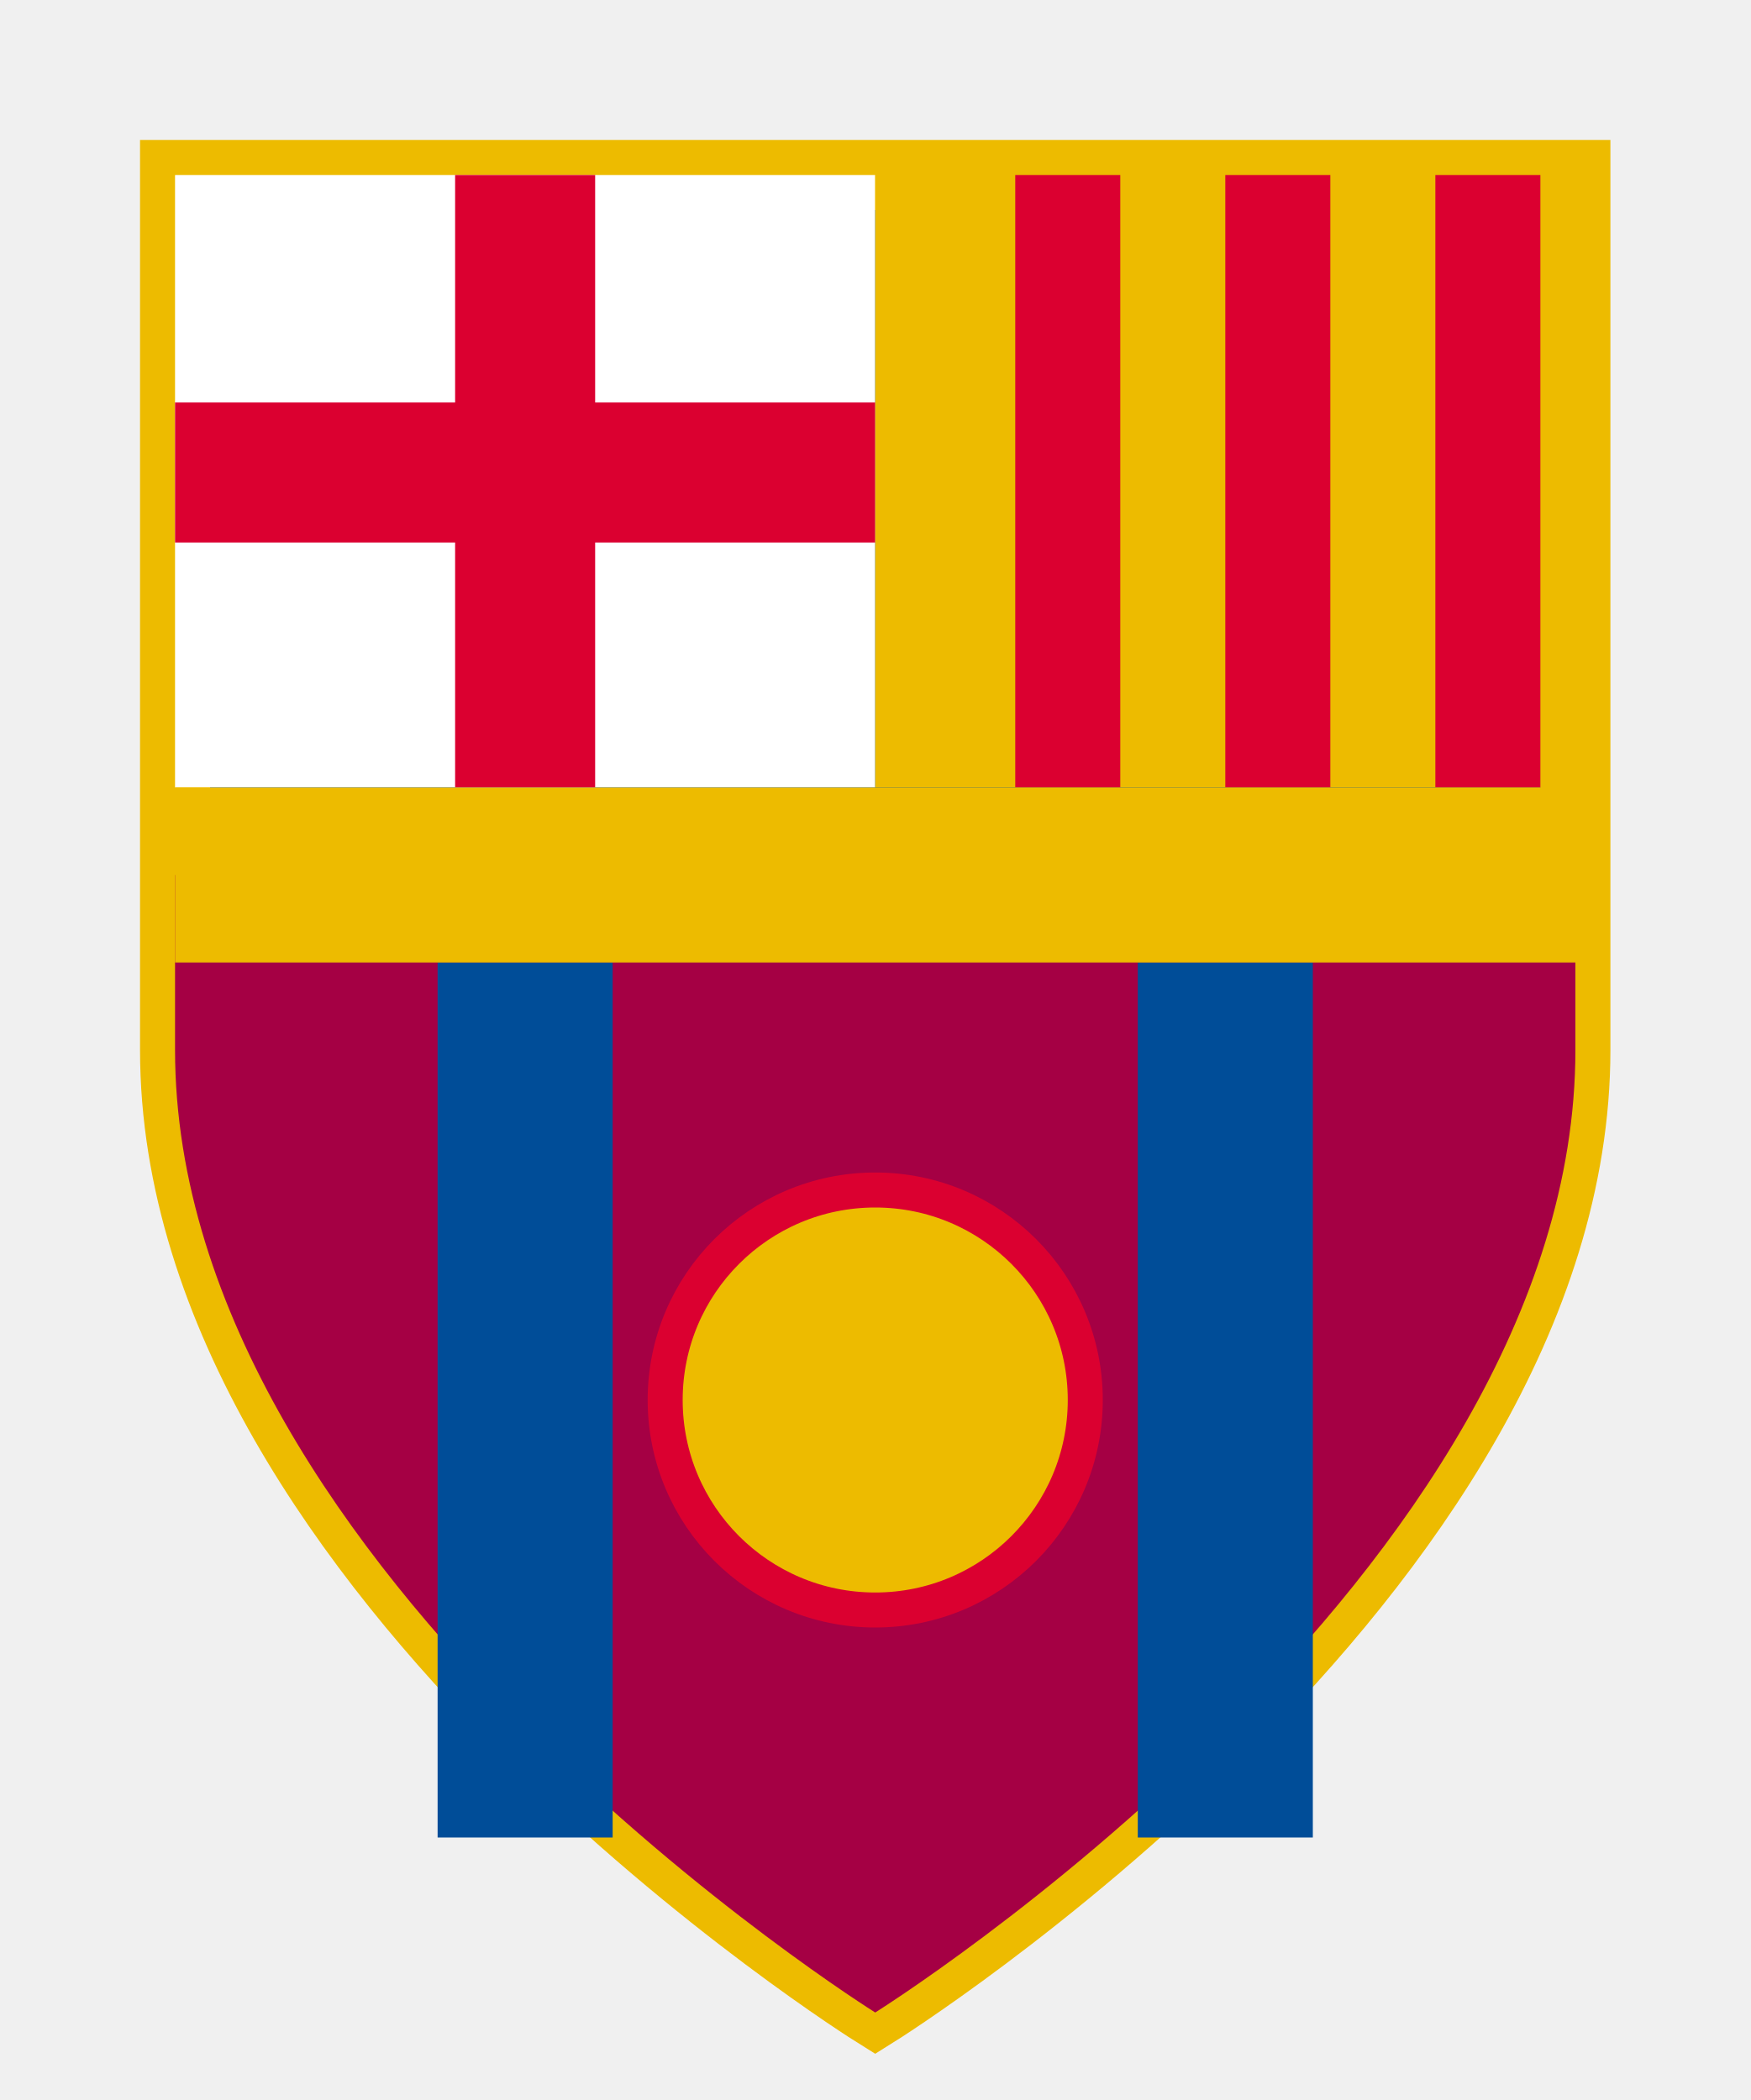
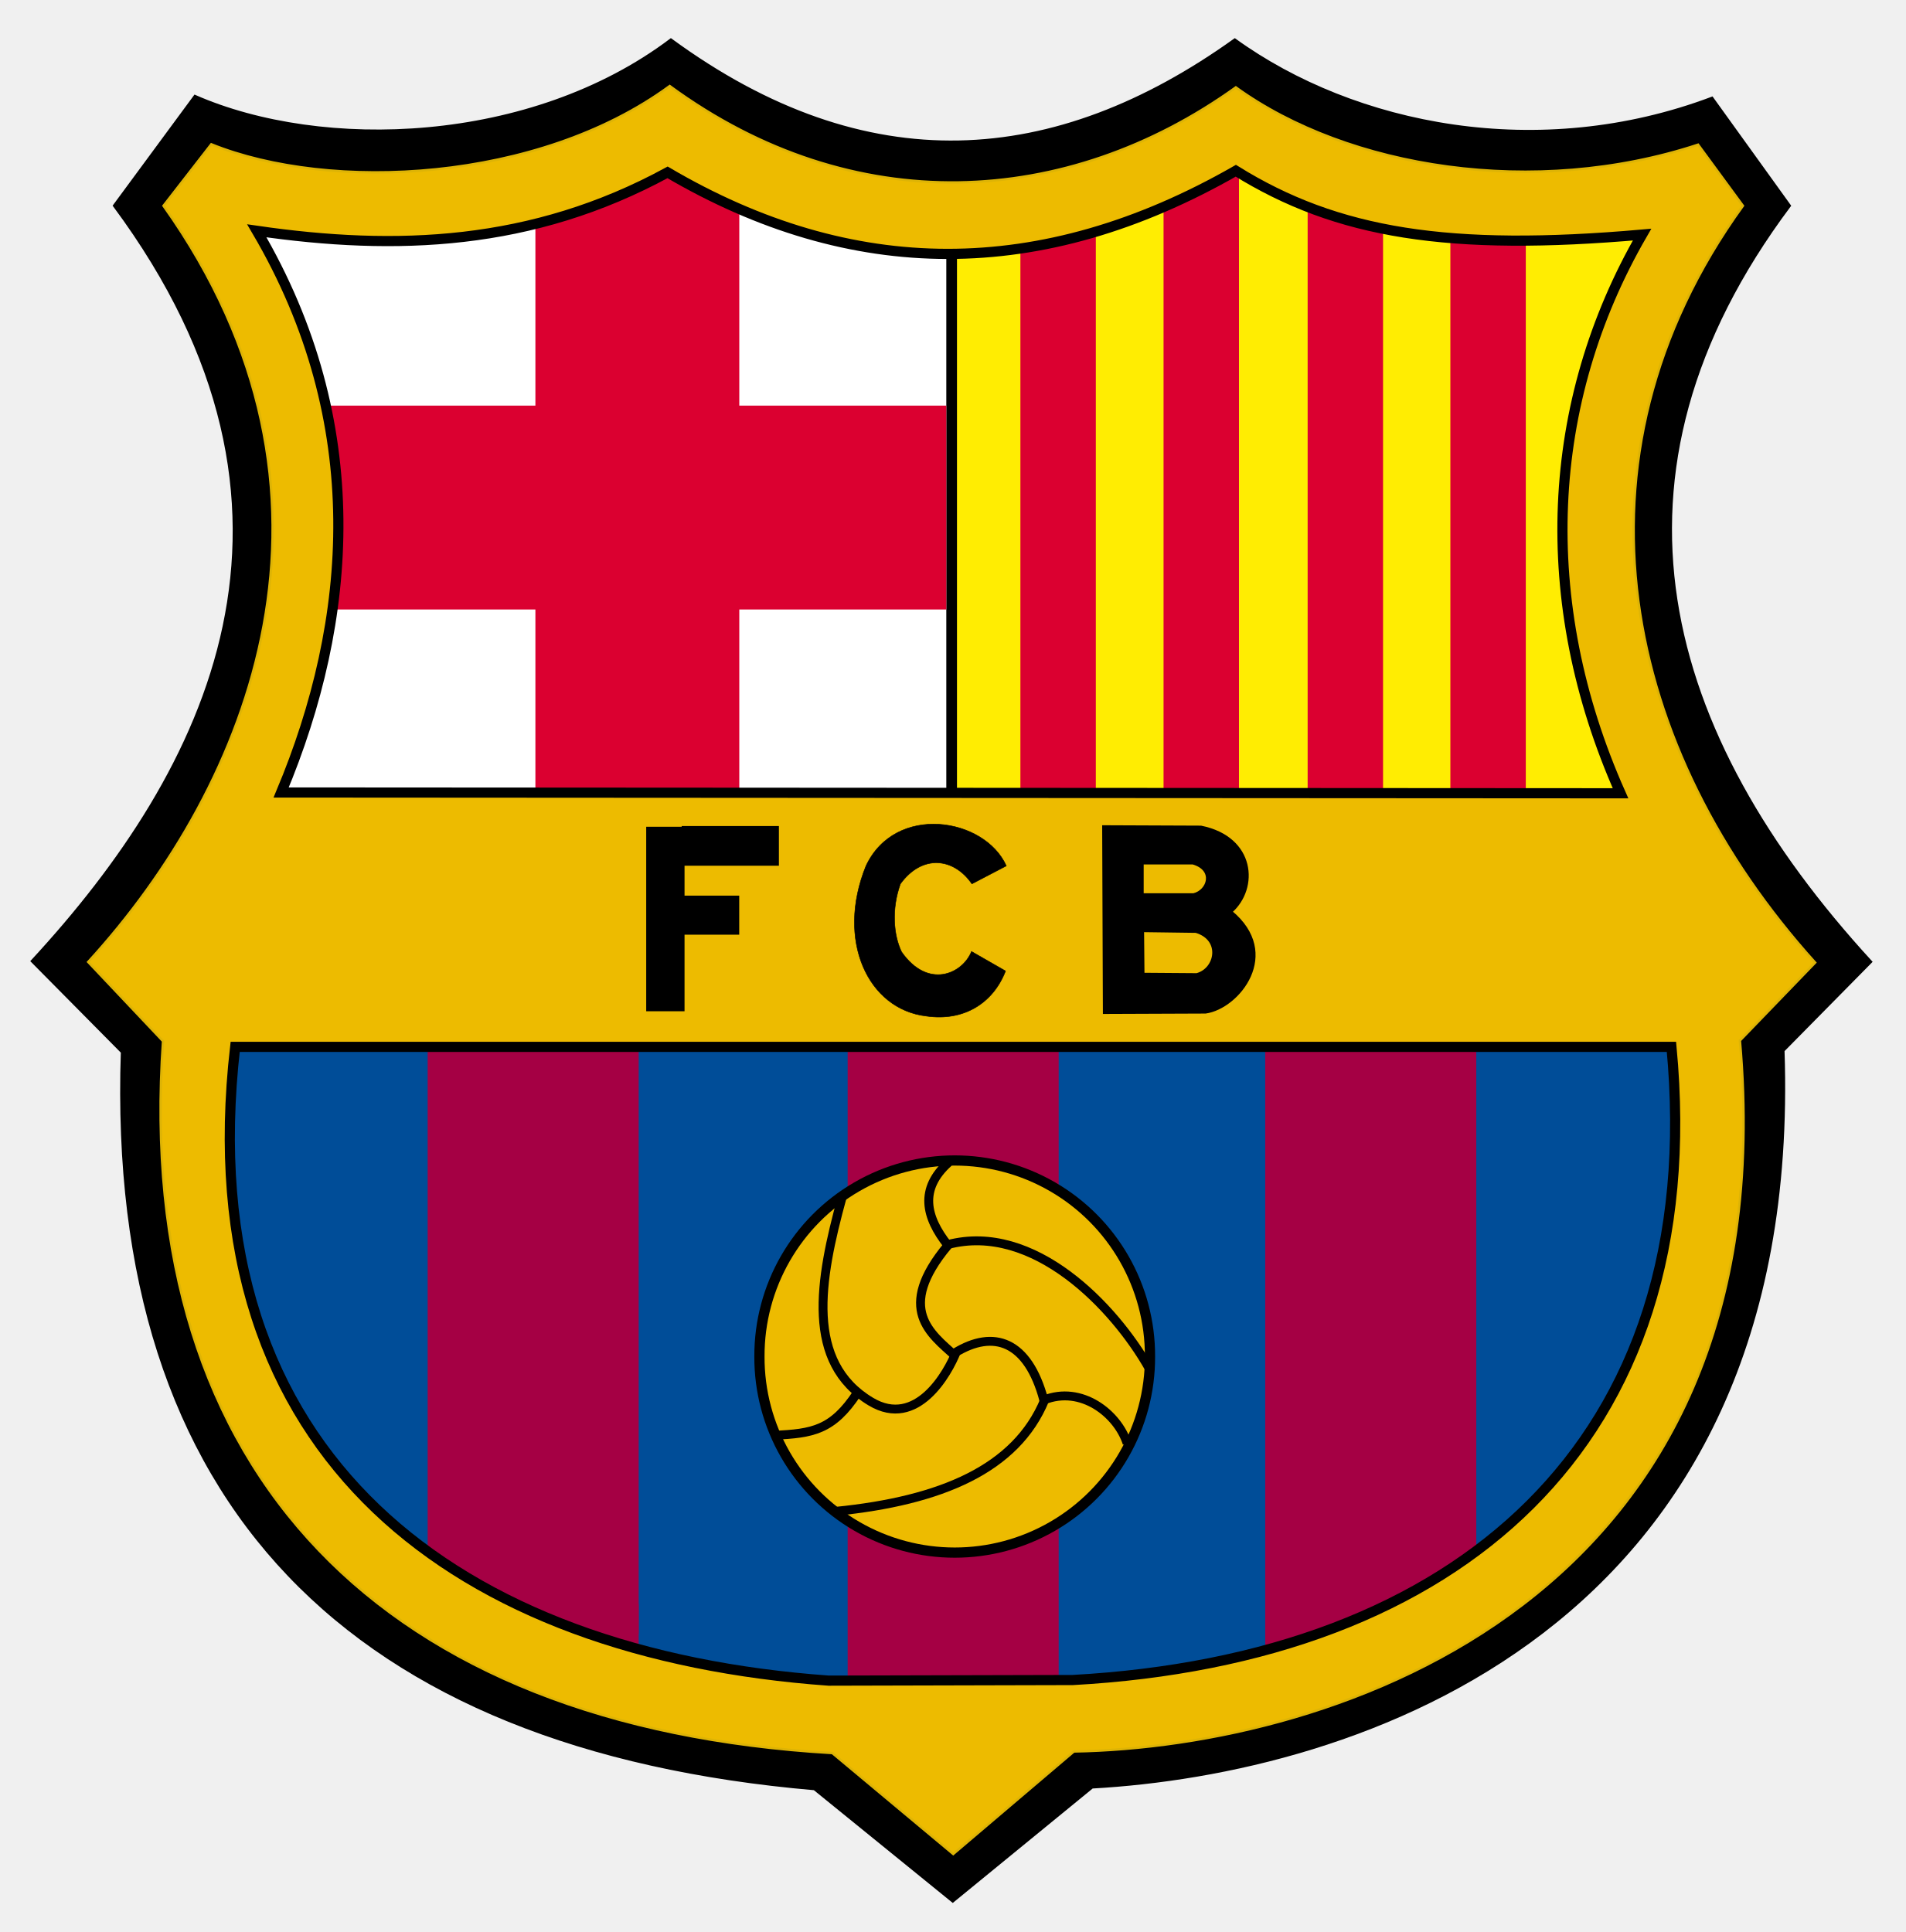
- <svg xmlns="http://www.w3.org/2000/svg" viewBox="0 0 100 120" width="100" height="120">
-   <path d="M 10 10 H 90 V 60 C 90 90 50 115 50 115 C 50 115 10 90 10 60 Z" fill="#004d98" stroke="#edbb00" stroke-width="4" />
-   <path d="M 10 50 H 90 V 60 C 90 90 50 115 50 115 C 50 115 10 90 10 60 Z" fill="#a50044" />
-   <rect x="25" y="55" width="10" height="50" fill="#004d98" />
-   <rect x="65" y="55" width="10" height="50" fill="#004d98" />
-   <path d="M 10 10 H 50 V 45 H 10 Z" fill="#ffffff" />
-   <rect x="26" y="10" width="8" height="35" fill="#db0030" />
-   <rect x="10" y="23" width="40" height="8" fill="#db0030" />
-   <path d="M 50 10 H 90 V 45 H 50 Z" fill="#edbb00" />
-   <rect x="58" y="10" width="6" height="35" fill="#db0030" />
-   <rect x="70" y="10" width="6" height="35" fill="#db0030" />
-   <rect x="82" y="10" width="6" height="35" fill="#db0030" />
-   <rect x="10" y="45" width="80" height="10" fill="#edbb00" />
-   <circle cx="50" cy="80" r="12" fill="#edbb00" stroke="#db0030" stroke-width="2" />
+ <svg xmlns="http://www.w3.org/2000/svg" version="1.0" width="142" height="144" id="svg2">
+   <defs id="defs4" />
+   <g transform="translate(-111.7709,-91.02993)" id="layer1">
+     <g transform="matrix(0.1892724,0,0,0.1892724,111.6987,62.6039)" id="g2427">
+       <g transform="translate(2.485175,13.59553)" id="g2263">
+         <g id="g2279">
+           <path d="M 74.644,174.448 C 124.725,196.431 206.922,193.828 262.054,152.22 C 339.144,208.704 413.339,202.906 484.081,152.22 C 531.246,186.312 603.861,200.868 671.997,175.164 L 702.542,217.603 C 622.893,324.047 652.376,425.794 734.53,515.335 L 700.032,550.314 C 707.847,779.895 530.034,834.708 427.93,840.398 L 373.033,885.313 L 318.546,841.068 C 136.26,825.325 40.016,729.159 45.97,550.904 L 10.5,515.068 C 79.804,440.105 131.882,337.671 42.855,217.58 L 74.644,174.448 z" id="path2239" style="fill:#000000;fill-opacity:1;fill-rule:evenodd;stroke:#000000;stroke-width:1px;stroke-linecap:butt;stroke-linejoin:miter;stroke-opacity:1" />
+           <path d="m 78.794,546.281 586.549,0 c 15.416,162.311 -87.705,249.979 -244.513,258.598 l -99.643,0.252 C 171.164,794.347 59.392,715.138 78.794,546.281 z" id="path5105" style="fill:#004d98;fill-opacity:1;fill-rule:evenodd;stroke:none" />
+           <rect width="83.086" height="259.363" x="331.65" y="548.233" id="rect6076" style="fill:#a50044;fill-opacity:1;fill-rule:nonzero;stroke:none" />
+           <g transform="translate(-0.132,0)" id="g6100">
+             <rect width="83.086" height="231.796" x="166.417" y="548.233" id="rect6088" style="fill:#a50044;fill-opacity:1;fill-rule:nonzero;stroke:none" />
+             <rect width="54.117" height="23.877" x="195.386" y="768.152" id="rect6092" style="fill:#a50044;fill-opacity:1;fill-rule:nonzero;stroke:none" />
+           </g>
+           <g transform="translate(-0.132,0)" id="g6096">
+             <rect width="83.086" height="231.796" x="496.203" y="548.233" id="rect6090" style="fill:#a50044;fill-opacity:1;fill-rule:nonzero;stroke:none" />
+             <rect width="54.117" height="23.877" x="496.203" y="768.152" id="rect6094" style="fill:#a50044;fill-opacity:1;fill-rule:nonzero;stroke:none" />
+           </g>
+           <path d="M 370.491,228.079 L 370.491,458.453 L 90.499,460.479 L 119.359,349.595 L 83.41,216.94 L 260.621,194.156 L 370.491,228.079 z" id="path4130" style="fill:#ffffff;fill-opacity:1;fill-rule:evenodd;stroke:none;stroke-width:1px;stroke-linecap:butt;stroke-linejoin:miter;stroke-opacity:1" />
+           <path d="m 374.542,228.079 0,230.374 279.993,2.025 L 625.675,349.595 661.623,216.94 484.413,194.156 374.542,228.079 z" id="path2187" style="fill:#ffed02;fill-opacity:1;fill-rule:evenodd;stroke:none" />
+           <rect width="80.278" height="256.307" x="208.704" y="200.719" id="rect2169" style="fill:#db0030;fill-opacity:1;fill-rule:nonzero;stroke:none" />
+           <rect width="80.278" height="249.801" x="296.322" y="-370.491" transform="matrix(0,1,-1,0,0,0)" id="rect3143" style="fill:#db0030;fill-opacity:1;fill-rule:nonzero;stroke:none" />
+           <g transform="translate(-0.132,0)" id="g2174">
+             <rect width="29.691" height="236.469" x="399.801" y="218.888" id="rect4118" style="fill:#db0030;fill-opacity:1;fill-rule:nonzero;stroke:none" />
+             <rect width="29.691" height="253.966" x="456.163" y="201.949" id="rect4120" style="fill:#db0030;fill-opacity:1;fill-rule:nonzero;stroke:none" />
+             <rect width="29.691" height="240.18" x="512.895" y="216.264" id="rect4122" style="fill:#db0030;fill-opacity:1;fill-rule:nonzero;stroke:none" />
+             <rect width="29.691" height="231.167" x="569.096" y="225.063" id="rect4124" style="fill:#db0030;fill-opacity:1;fill-rule:nonzero;stroke:none" />
+           </g>
+           <path d="m 261.587,170.469 c -51.707,37.899 -133.529,41.887 -180.5,22.938 l -18.812,24.219 c 80.707,113.561 34.337,227.81 -29.656,297.781 l 29.469,31.188 C 50.129,717.759 150.017,816.751 325.618,826.938 l 47.594,39.75 47.5,-40.375 c 102.261,-1.764 281.57,-59.115 262.25,-279.969 l 29.625,-30.688 C 637.434,432.31 611.531,318.151 684.149,217.625 L 666.493,193.562 c -64.255,21.117 -137.765,9.412 -182,-22.562 -66.348,47.537 -150.605,52.444 -222.906,-0.531 z M 485.087,203 c 39.892,24.769 83.975,31.818 159.969,25.156 -38.054,65.84 -42.164,144.274 -8.469,220 l -527.375,-0.312 c 28.364,-67.666 34.872,-145.53 -9.594,-221.188 54.813,7.958 108.356,6.051 161.75,-23 C 333.791,246.171 408.297,246.949 485.087,203 z m -394.594,345.844 565.531,0 c 14.863,156.492 -84.563,241.002 -235.75,249.312 l -96.094,0.25 C 179.536,788.008 71.787,711.647 90.493,548.844 z" id="path4181" style="fill:#edbb00;fill-opacity:1;fill-rule:evenodd;stroke:#deb405;stroke-width:0.938px;stroke-linecap:butt;stroke-linejoin:miter;stroke-opacity:1" />
+           <path d="M 99.008,227.48 C 143.474,303.137 136.961,381 108.597,448.666 L 635.96,448.978 C 602.265,373.251 606.389,294.817 644.443,228.977 C 568.449,235.638 524.378,228.597 484.486,203.827 C 407.696,247.776 333.166,246.982 260.742,204.466 C 207.349,233.518 153.821,235.438 99.008,227.48 z" id="path7096" style="fill:none;fill-rule:evenodd;stroke:#000000;stroke-width:4;stroke-linecap:butt;stroke-linejoin:miter;stroke-miterlimit:4;stroke-dasharray:none;stroke-opacity:1" />
+           <path d="M 90.488,548.843 L 656.01,548.843 C 670.873,705.335 571.449,789.86 420.262,798.171 L 324.191,798.414 C 179.546,788.016 71.782,711.646 90.488,548.843 z" id="path4112" style="fill:none;fill-rule:evenodd;stroke:#000000;stroke-width:4;stroke-linecap:butt;stroke-linejoin:miter;stroke-miterlimit:4;stroke-dasharray:none;stroke-opacity:1" />
+           <path d="M 372.697,235.393 L 372.697,449.077" id="path4134" style="fill:none;fill-rule:evenodd;stroke:#000000;stroke-width:4;stroke-linecap:butt;stroke-linejoin:miter;stroke-miterlimit:4;stroke-dasharray:none;stroke-opacity:1" />
+           <g id="g6097">
+             <path d="m 391.554,656.71 a 57.378,57.378 0 1 1 -114.755,0 57.378,57.378 0 1 1 114.755,0 z" transform="matrix(1.340012,0,0,1.340012,-73.9986,-209.211)" id="path2185" style="fill:#edbb00;fill-opacity:1;fill-rule:nonzero;stroke:#000000;stroke-width:3;stroke-linecap:butt;stroke-linejoin:miter;stroke-miterlimit:4;stroke-opacity:1;stroke-dasharray:none;stroke-dashoffset:0" />
+             <g id="g4131" style="stroke-width:3.5;stroke-miterlimit:4;stroke-dasharray:none">
+               <path d="M 329.448,608.159 C 320.473,640.869 314.908,673.075 340.797,688.551 C 358.887,699.365 371.12,677.311 374.509,668.767" id="path3158" style="fill:none;fill-rule:evenodd;stroke:#000000;stroke-width:3.5;stroke-linecap:butt;stroke-linejoin:miter;stroke-miterlimit:4;stroke-dasharray:none;stroke-opacity:1" />
+               <path d="M 302.651,701.792 C 317.807,701.1 325.716,699.854 335.438,685.083" id="path3160" style="fill:none;fill-rule:evenodd;stroke:#000000;stroke-width:3.5;stroke-linecap:butt;stroke-linejoin:miter;stroke-miterlimit:4;stroke-dasharray:none;stroke-opacity:1" />
+             </g>
+             <path d="M 373.871,669.341 C 389.081,659.992 402.609,664.516 408.894,687.92 C 423.697,681.972 437.964,693.397 441.681,704.945" id="path4141" style="fill:none;fill-rule:evenodd;stroke:#000000;stroke-width:3.5;stroke-linecap:butt;stroke-linejoin:miter;stroke-miterlimit:4;stroke-dasharray:none;stroke-opacity:1" />
+             <path d="M 409.209,687.92 C 397.972,715.049 368.417,727.607 326.926,731.742" id="path4143" style="fill:none;fill-rule:evenodd;stroke:#000000;stroke-width:3.5;stroke-linecap:butt;stroke-linejoin:miter;stroke-miterlimit:4;stroke-dasharray:none;stroke-opacity:1" />
+             <path d="M 373.894,670.453 C 364.559,661.905 350.197,652.123 371.12,626.992 C 362.242,615.741 359.823,604.749 371.429,594.318" id="path2191" style="fill:none;fill-rule:evenodd;stroke:#000000;stroke-width:3.5;stroke-linecap:butt;stroke-linejoin:miter;stroke-miterlimit:4;stroke-dasharray:none;stroke-opacity:1" />
+             <path d="M 450.338,675.385 C 436.683,651.247 404.902,617.8 371.12,626.683" id="path2193" style="fill:none;fill-rule:evenodd;stroke:#000000;stroke-width:3.5;stroke-linecap:butt;stroke-linejoin:miter;stroke-miterlimit:4;stroke-dasharray:none;stroke-opacity:1" />
+           </g>
+         </g>
+         <path d="M 266.3,461.88 L 266.3,462.161 L 252.331,462.161 L 252.331,489.286 L 252.331,504.661 L 252.331,534.817 L 267.425,534.817 L 267.425,504.661 L 288.956,504.661 L 288.956,489.286 L 267.425,489.286 L 267.425,477.505 L 304.581,477.505 L 304.581,461.88 L 266.3,461.88 z" id="rect2194" style="fill:#000000;fill-opacity:1;fill-rule:nonzero;stroke:none;stroke-width:3.5;stroke-linecap:butt;stroke-linejoin:miter;stroke-miterlimit:4;stroke-dasharray:none;stroke-dashoffset:0;stroke-opacity:1" />
+         <path d="M 380.569,484.639 L 394.117,477.564 C 385.469,458.444 350.407,453.007 338.873,477.564 C 326.972,506.857 339.622,534.07 362.657,536.722 C 377.293,538.853 388.891,531.688 393.816,518.96 L 380.419,511.283 C 376.851,520.173 363.247,526.292 352.872,511.433 C 349.677,504.794 348.858,494.574 352.421,484.639 C 360.929,472.949 373.366,474.214 380.569,484.639 z" id="path3176" style="fill:#000000;fill-rule:evenodd;stroke:#000000;stroke-width:0.2;stroke-linecap:butt;stroke-linejoin:miter;stroke-miterlimit:4;stroke-dasharray:none;stroke-opacity:1" />
+         <path d="M 432.363,462.067 L 432.644,535.38 L 472.55,535.223 C 485.535,533.405 502.558,512.149 482.613,495.63 C 493.158,486.336 491.836,466.457 470.738,462.223 L 432.363,462.067 z M 447.706,476.505 L 467.581,476.505 C 476.322,479.02 473.728,487.422 467.863,488.848 L 447.706,488.848 L 447.706,476.505 z M 447.863,503.161 L 468.769,503.442 C 479.11,506.52 476.775,518.305 469.081,520.317 L 448.019,520.161 L 447.863,503.161 z" id="path5116" style="fill:#000000;fill-rule:evenodd;stroke:#000000;stroke-width:1px;stroke-linecap:butt;stroke-linejoin:miter;stroke-opacity:1" />
+       </g>
+     </g>
+   </g>
</svg>
